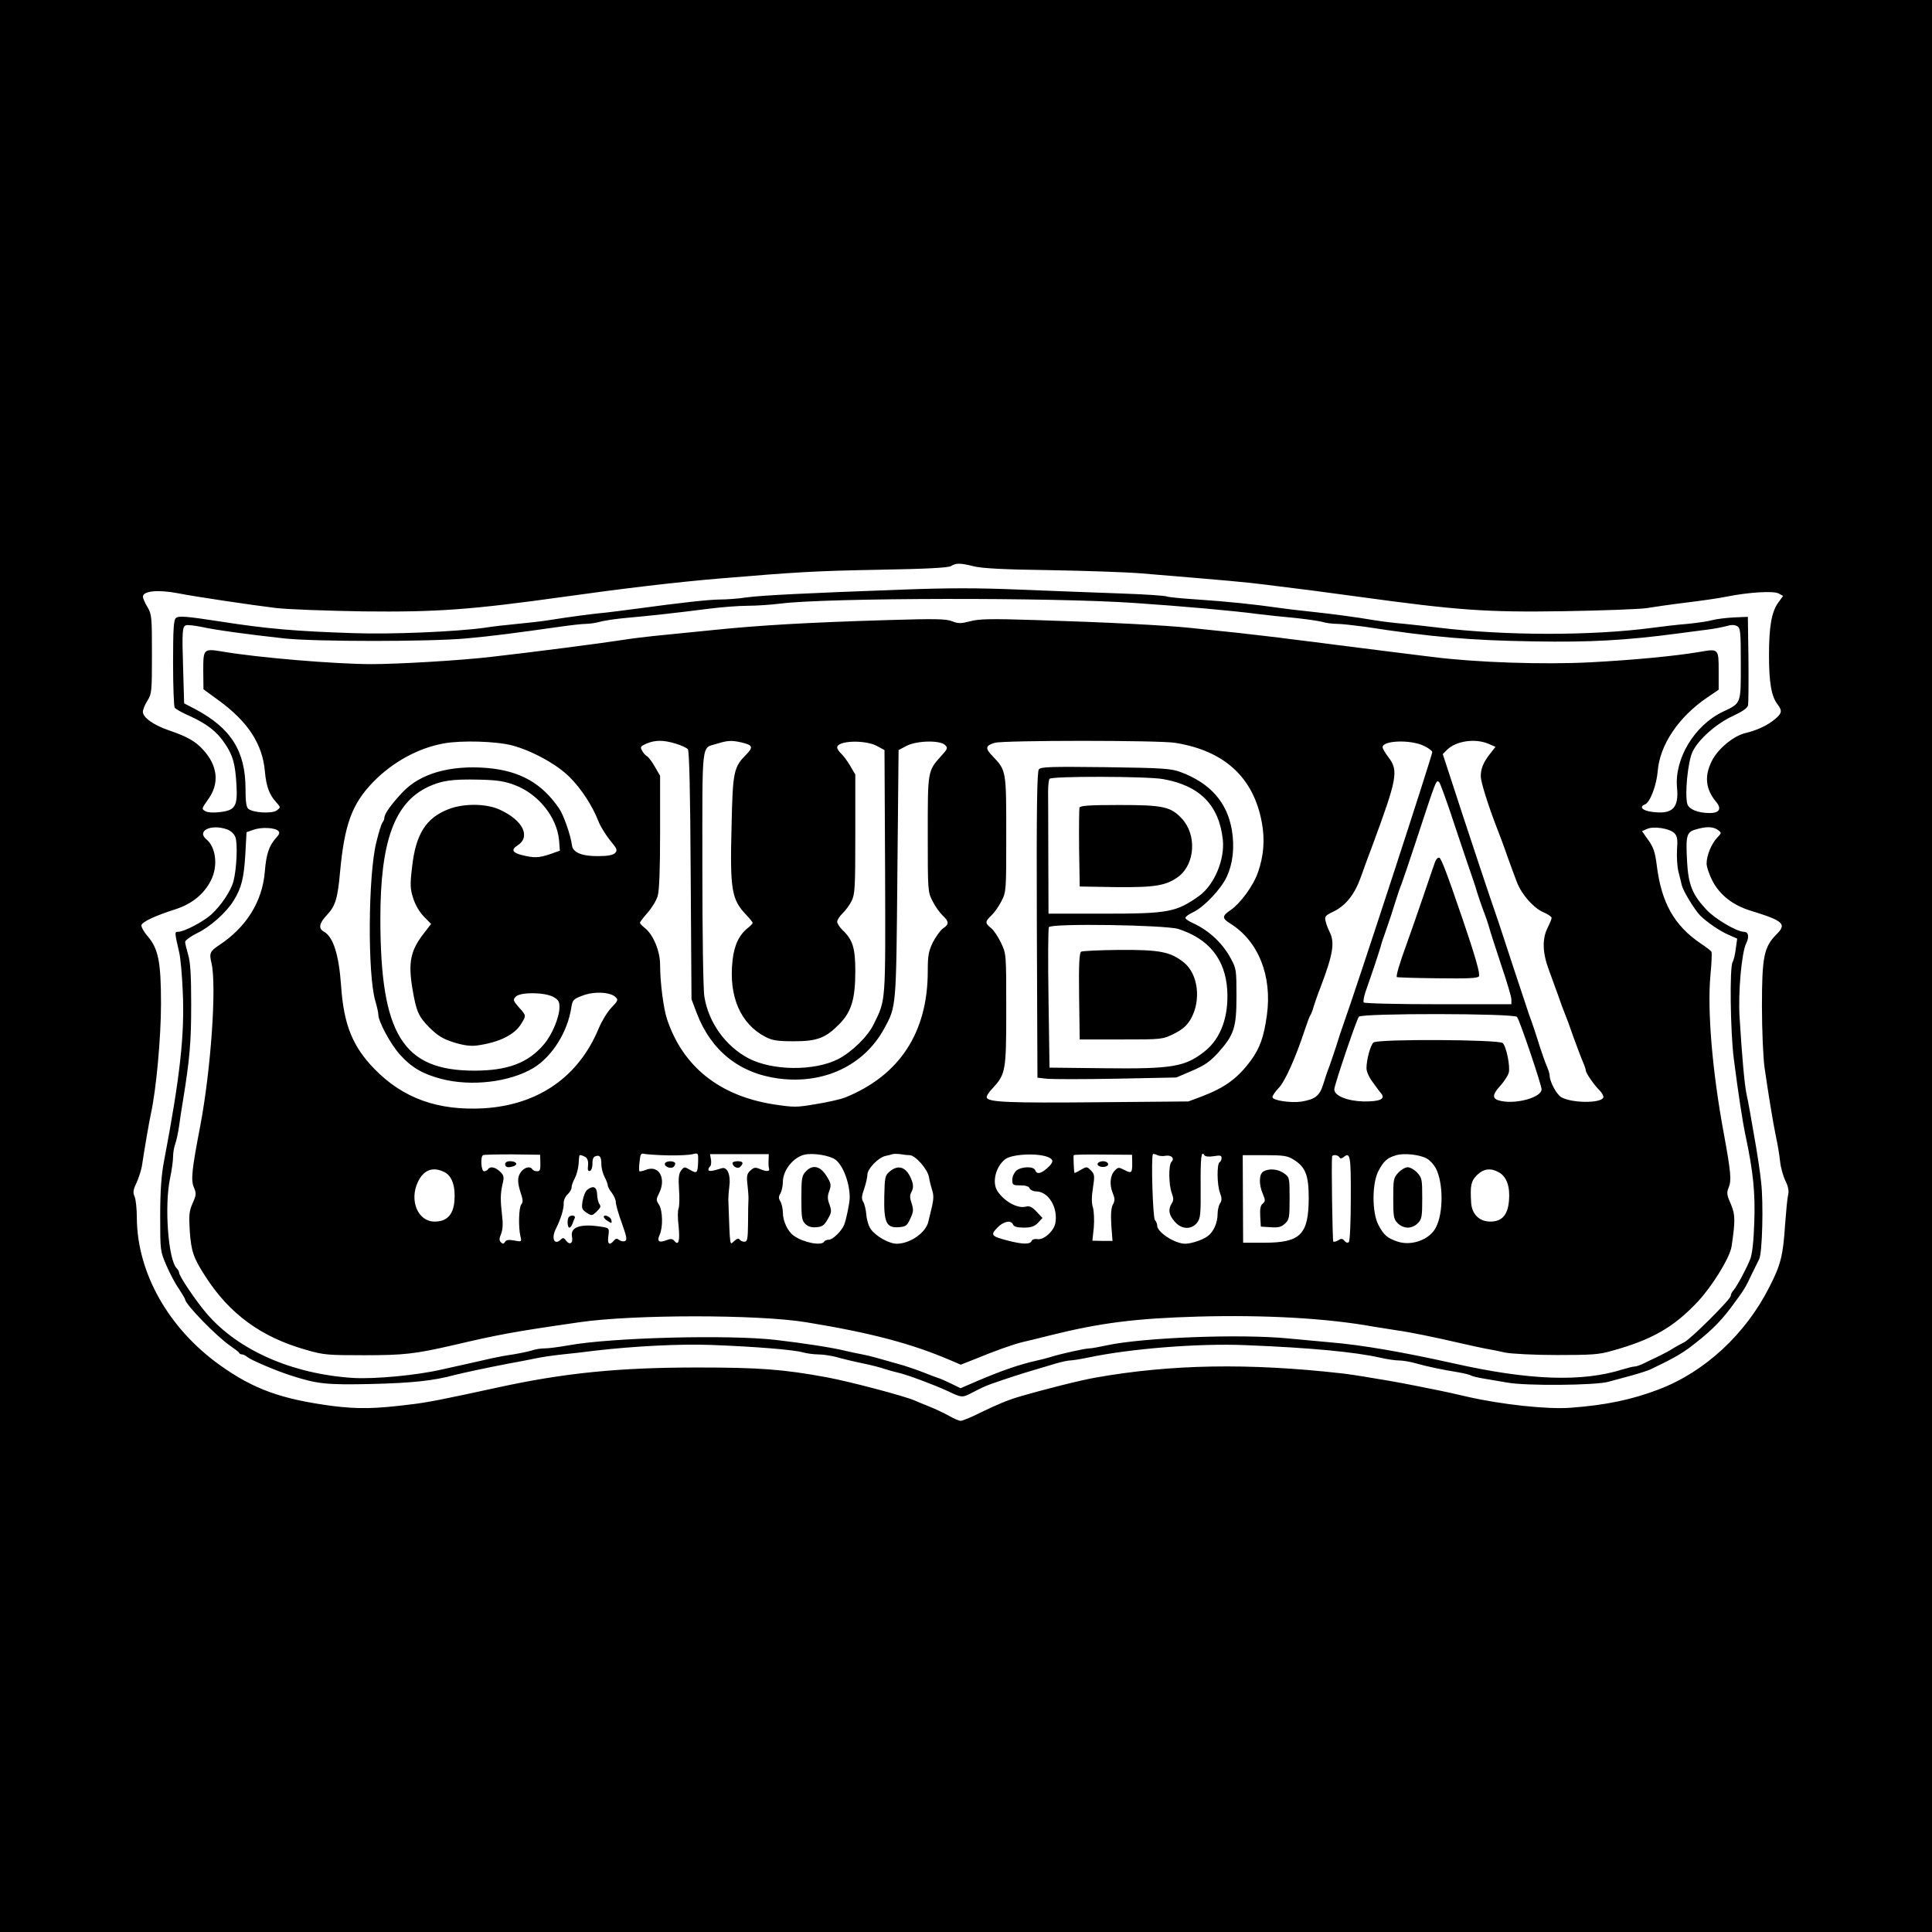
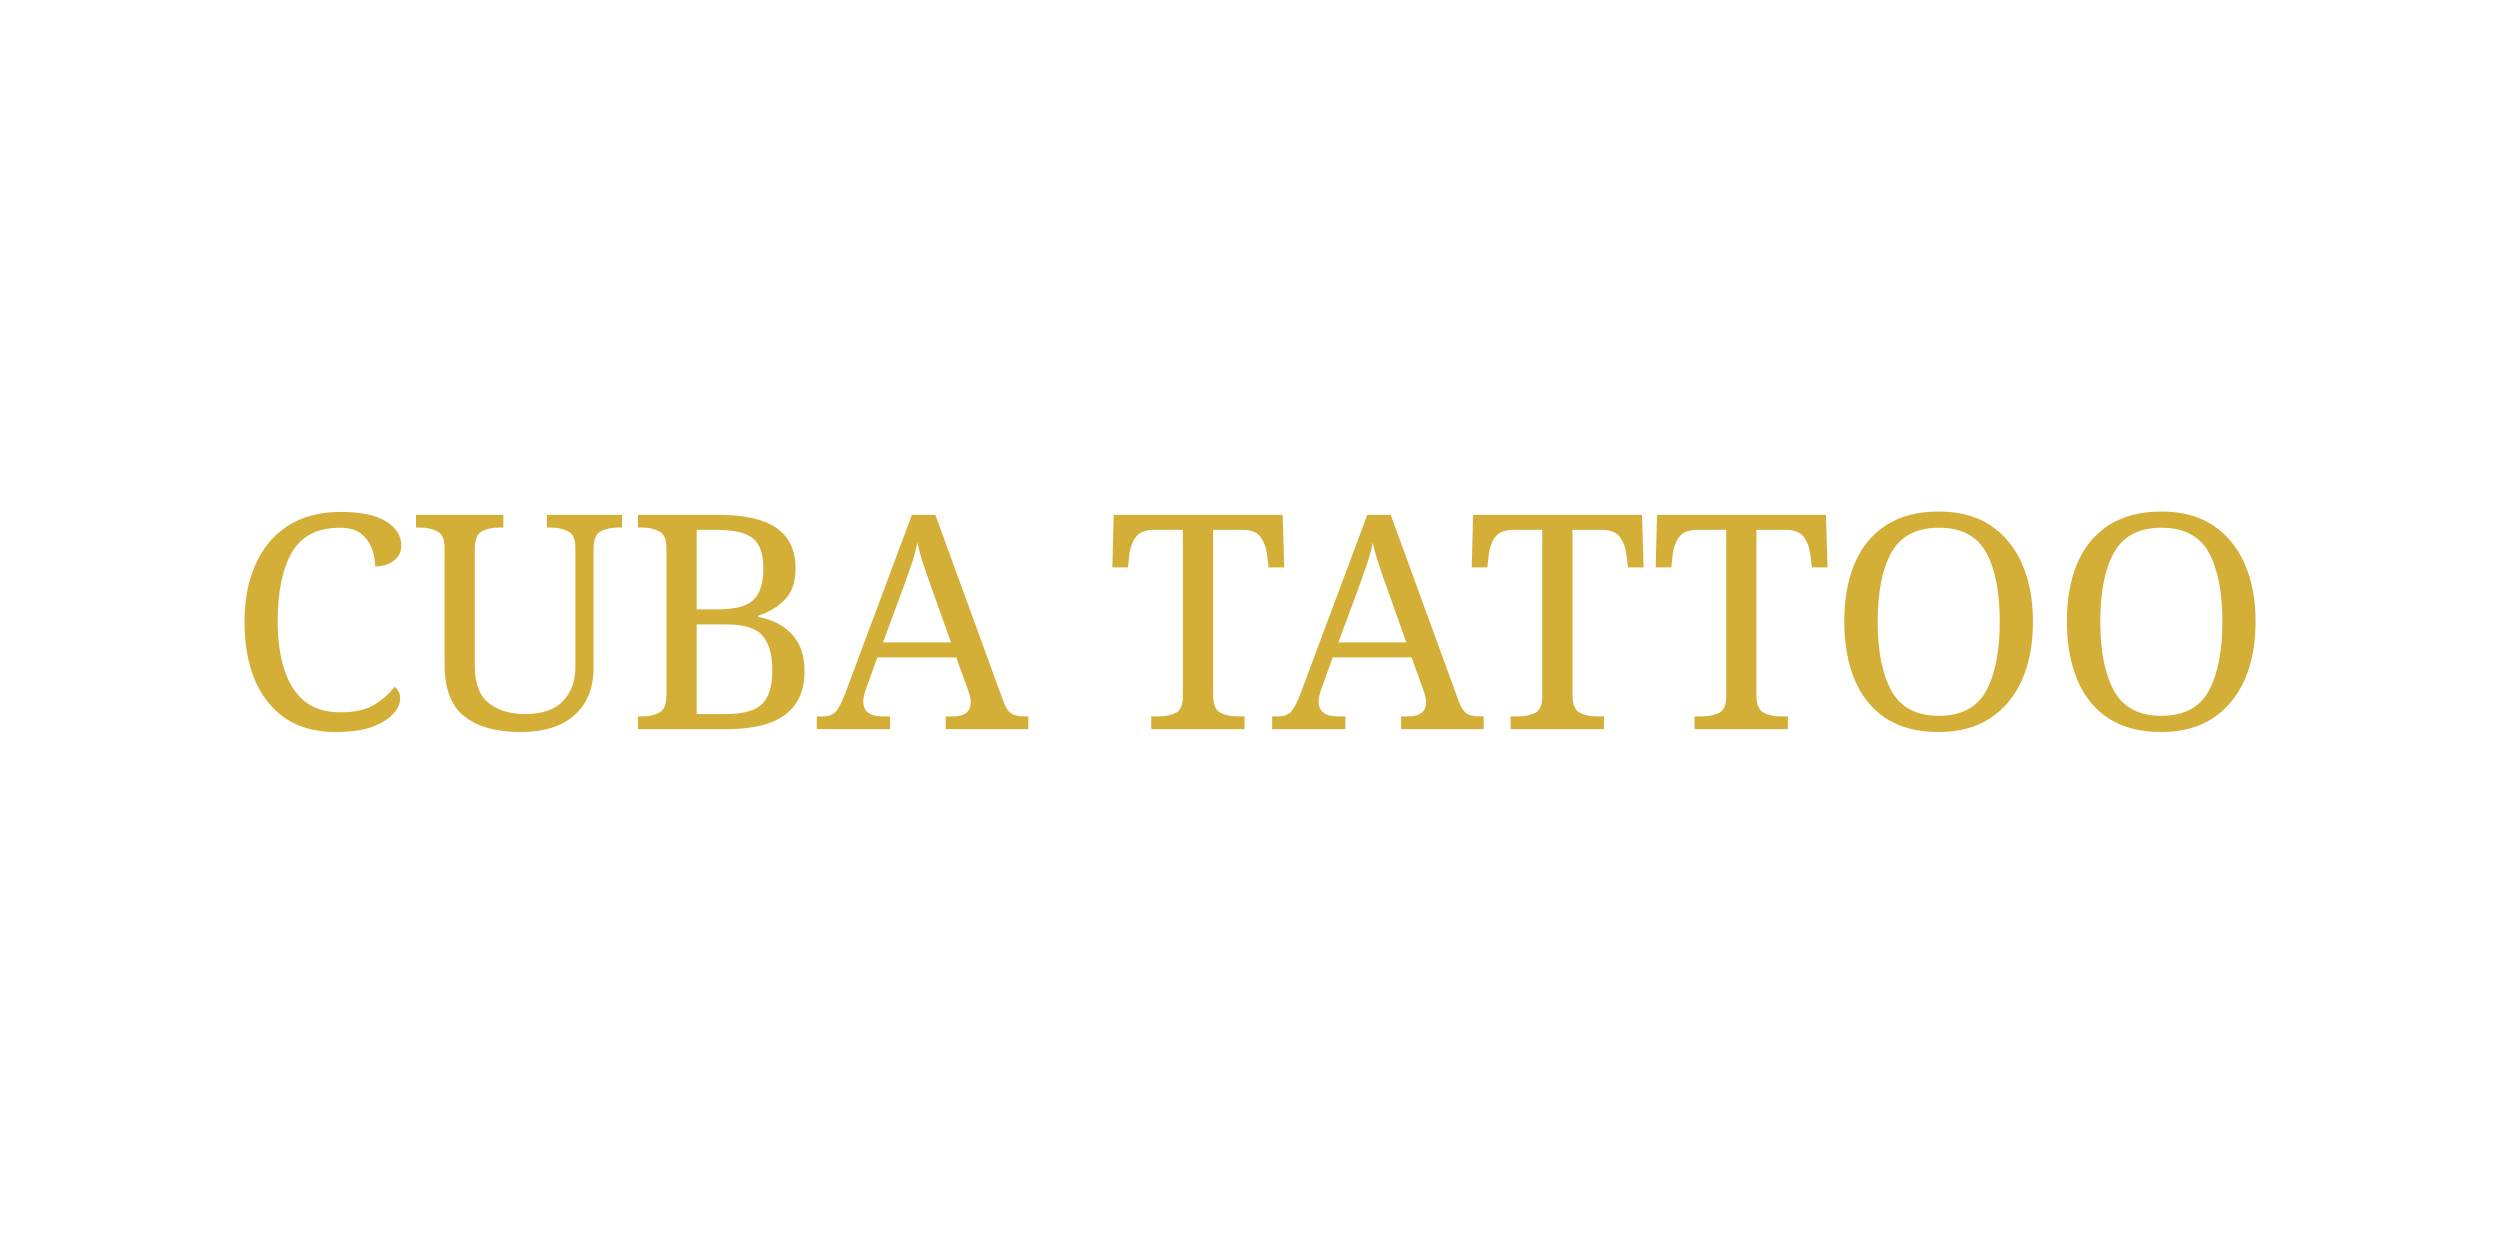
- <svg xmlns="http://www.w3.org/2000/svg" version="1.0" width="960pt" height="960pt" viewBox="0 0 960 960" preserveAspectRatio="xMidYMid meet">
-   <g transform="translate(0,960) scale(0.1,-0.1)" fill="#000000" stroke="none">
-     <path d="M0 4800 l0 -4800 4800 0 4800 0 0 4800 0 4800 -4800 0 -4800 0 0 -4800z m4839 1986 c40 -10 148 -16 376 -19 176 -3 381 -10 455 -16 432 -36 516 -43 625 -57 149 -18 318 -40 455 -59 495 -68 635 -78 1021 -72 189 3 373 10 409 15 36 6 126 19 200 28 74 9 166 22 203 30 105 21 230 29 255 15 l22 -12 -23 -32 c-34 -46 -47 -120 -47 -263 0 -134 12 -205 42 -243 25 -33 23 -45 -13 -75 -36 -30 -86 -54 -144 -68 -61 -14 -138 -78 -169 -139 -38 -76 -31 -140 21 -203 29 -34 17 -56 -31 -56 -60 0 -105 19 -112 46 -13 50 3 207 25 256 28 62 118 142 203 181 45 21 70 38 74 52 2 11 3 115 2 230 l-3 210 -70 -3 c-38 -2 -86 -8 -105 -13 -19 -6 -75 -14 -125 -19 -49 -4 -126 -13 -170 -19 -306 -41 -734 -40 -1065 0 -47 6 -123 14 -170 19 -47 4 -114 12 -150 18 -87 15 -207 31 -310 42 -47 5 -119 13 -160 19 -133 19 -262 32 -408 42 -79 5 -148 12 -154 15 -6 4 -108 11 -227 15 -119 4 -343 13 -499 19 -214 9 -358 9 -595 0 -464 -17 -694 -28 -772 -39 -38 -6 -97 -10 -130 -10 -57 -1 -179 -14 -415 -46 -58 -8 -125 -16 -150 -19 -50 -4 -180 -21 -279 -37 -36 -6 -108 -14 -160 -19 -53 -5 -125 -13 -161 -19 -141 -20 -469 -34 -655 -27 -283 9 -432 22 -655 57 -176 27 -212 30 -226 18 -11 -9 -14 -54 -14 -223 0 -116 4 -216 8 -222 4 -7 38 -26 75 -42 86 -39 137 -79 176 -139 39 -58 50 -100 56 -203 6 -106 -6 -126 -80 -135 -32 -4 -61 -3 -74 4 -20 11 -20 12 14 60 57 79 47 169 -29 249 -36 39 -78 63 -167 93 -76 26 -129 64 -129 92 0 11 10 36 23 56 21 34 22 46 22 231 0 184 -1 197 -22 233 -13 21 -23 45 -23 52 0 29 77 36 175 17 86 -17 362 -58 485 -73 58 -7 254 -14 435 -17 367 -4 534 8 1000 73 291 41 553 72 765 90 395 33 479 38 800 44 235 4 341 10 355 18 26 16 46 16 114 -1z m796 -182 c238 -16 496 -39 615 -55 41 -5 122 -14 180 -19 58 -6 121 -15 140 -20 19 -6 53 -10 75 -10 21 0 82 -7 135 -14 336 -52 526 -68 840 -73 281 -5 459 5 715 39 44 6 109 14 145 19 36 4 80 13 99 18 22 7 40 7 52 0 17 -9 19 -24 19 -188 0 -201 3 -194 -90 -238 -141 -68 -240 -233 -227 -376 10 -103 -23 -135 -125 -121 -47 6 -65 25 -34 37 25 10 57 94 63 164 10 131 103 270 246 367 l57 39 0 94 c0 110 -1 110 -93 94 -122 -21 -335 -41 -545 -52 -234 -12 -568 -1 -787 27 -142 17 -318 40 -470 59 -60 8 -164 21 -230 29 -66 9 -183 22 -260 31 -77 8 -185 19 -240 25 -123 13 -413 28 -770 39 -220 7 -280 6 -324 -6 -47 -12 -60 -12 -90 0 -30 12 -83 13 -316 6 -404 -12 -642 -26 -875 -50 -113 -11 -243 -24 -290 -29 -47 -5 -114 -13 -150 -19 -94 -15 -455 -62 -660 -85 -154 -18 -462 -36 -595 -36 -177 0 -561 32 -737 62 -97 16 -98 15 -98 -94 l1 -93 74 -54 c146 -106 219 -217 231 -352 7 -78 22 -118 58 -157 21 -24 21 -24 1 -39 -23 -17 -117 -12 -141 8 -10 8 -14 35 -14 98 0 189 -72 303 -251 398 l-54 28 -5 170 c-6 190 -4 211 14 218 7 3 42 -1 77 -8 68 -15 219 -36 409 -57 152 -17 731 -17 910 0 132 12 252 28 456 57 56 8 117 15 135 15 19 0 50 5 69 10 19 6 80 15 135 20 112 10 234 23 405 45 63 8 151 15 195 15 44 0 118 5 165 11 230 29 1349 31 1755 3z m-3090 -708 c98 -26 222 -94 284 -156 59 -58 116 -146 145 -222 10 -25 36 -67 57 -93 36 -43 38 -50 25 -64 -11 -10 -36 -15 -83 -15 -81 -1 -127 18 -131 54 -6 49 -42 152 -64 183 -86 126 -195 187 -358 201 -185 15 -333 -28 -420 -121 -55 -58 -90 -107 -90 -126 0 -7 -4 -17 -9 -23 -5 -5 -19 -49 -31 -99 -41 -163 -44 -658 -5 -789 8 -27 15 -58 15 -68 0 -34 61 -147 107 -198 57 -64 114 -97 206 -121 149 -39 340 -16 457 54 94 57 171 180 189 302 6 36 10 41 56 58 57 22 139 18 164 -8 14 -13 11 -19 -21 -52 -20 -21 -48 -67 -63 -103 -100 -241 -300 -380 -570 -397 -228 -13 -402 49 -545 196 -108 111 -152 220 -165 411 -11 157 -39 245 -86 271 -28 15 -23 42 16 83 42 45 53 82 65 216 22 234 59 336 165 445 97 99 223 168 350 191 87 16 260 11 340 -10z m812 9 c28 -8 55 -21 61 -28 7 -8 12 -216 14 -627 l4 -615 26 -69 c71 -186 211 -299 406 -325 226 -30 426 65 526 249 60 110 59 101 65 769 l6 614 40 21 c50 26 166 29 191 4 15 -14 13 -19 -19 -54 -68 -76 -67 -73 -67 -389 0 -282 0 -286 24 -333 13 -26 36 -58 50 -71 32 -30 33 -44 2 -64 -13 -9 -35 -40 -50 -68 -22 -46 -26 -66 -26 -145 0 -305 -141 -519 -412 -628 -21 -8 -85 -23 -142 -32 -100 -17 -109 -17 -215 -1 -267 43 -447 187 -526 421 -18 53 -35 183 -35 272 0 68 -34 150 -76 183 -13 10 -24 22 -24 26 0 4 17 26 38 50 21 24 44 61 50 83 8 26 12 133 12 318 l0 279 -26 45 c-14 25 -32 49 -40 53 -7 4 -19 17 -24 28 -10 17 -7 21 22 34 43 18 83 19 145 0z m327 6 c55 -13 60 -23 27 -57 -66 -67 -70 -84 -76 -363 -8 -313 0 -361 74 -438 17 -18 31 -35 31 -39 0 -3 -11 -15 -24 -25 -43 -34 -68 -86 -76 -161 -20 -179 39 -315 163 -380 35 -18 59 -22 142 -22 116 0 159 16 229 89 57 59 76 123 76 259 0 116 -13 157 -64 205 -14 14 -26 32 -26 41 0 9 12 27 26 41 14 13 35 41 45 61 17 34 19 62 19 333 l0 296 -25 43 c-14 24 -34 51 -45 61 -11 10 -20 24 -20 31 0 34 136 39 196 8 l39 -21 3 -604 c2 -658 4 -635 -56 -757 -30 -63 -110 -140 -178 -175 -119 -60 -327 -58 -446 5 -113 60 -198 178 -218 306 -6 31 -10 319 -10 638 0 645 -6 594 71 618 54 17 73 18 123 7z m2155 -2 c245 -39 390 -172 431 -396 16 -86 9 -167 -19 -247 -23 -67 -86 -153 -136 -188 -43 -29 -44 -41 -2 -67 140 -87 209 -260 182 -456 -15 -108 -35 -164 -80 -225 -65 -88 -128 -134 -243 -178 l-67 -25 -450 -4 c-438 -4 -544 0 -552 23 -2 7 10 27 28 45 66 72 69 84 69 392 0 278 0 278 -26 332 -14 30 -36 63 -50 74 -30 24 -30 32 2 62 14 13 37 45 50 71 24 47 24 51 24 333 0 317 0 316 -67 387 -39 40 -37 53 10 67 45 13 817 13 896 0z m1236 -15 c20 -9 39 -23 42 -30 3 -9 -371 -1156 -447 -1369 -6 -16 -20 -59 -31 -95 -12 -36 -27 -81 -34 -100 -8 -19 -21 -59 -30 -88 -18 -58 -41 -75 -110 -86 -50 -7 -137 5 -142 21 -2 6 11 26 29 45 32 32 84 146 134 298 10 30 21 60 25 65 4 6 12 26 17 45 6 19 20 60 32 90 64 168 74 227 46 281 -7 14 -16 37 -19 51 -6 24 -2 29 38 48 62 30 106 85 137 172 14 40 40 111 58 158 122 330 130 370 80 436 -16 21 -30 44 -30 51 0 34 139 39 205 7z m319 11 l37 -16 -29 -37 c-32 -41 -45 -74 -44 -112 1 -27 35 -137 75 -241 14 -35 40 -104 57 -154 18 -49 39 -108 48 -130 24 -61 81 -125 129 -147 24 -10 43 -23 43 -29 0 -5 -9 -27 -20 -49 -27 -54 -26 -122 5 -206 14 -38 35 -96 47 -129 11 -33 26 -73 33 -90 7 -16 27 -70 44 -120 18 -49 39 -105 47 -123 8 -18 14 -37 14 -42 0 -12 40 -70 68 -98 13 -13 21 -29 19 -35 -10 -30 -157 -29 -209 1 -24 14 -58 78 -58 109 0 7 -6 27 -14 45 -8 18 -23 62 -35 98 -22 71 -40 124 -52 155 -4 11 -39 117 -78 235 -76 232 -76 233 -120 360 -16 47 -75 224 -131 394 l-101 309 21 21 c44 44 138 58 204 31z m-4836 -206 c117 -44 210 -160 220 -275 l4 -51 -48 -17 c-56 -19 -80 -20 -140 -5 -48 12 -55 27 -24 47 69 43 30 125 -85 178 -67 32 -181 33 -257 3 -111 -43 -162 -124 -180 -284 -11 -91 -10 -111 5 -158 10 -32 31 -69 53 -91 l36 -37 -40 -52 c-62 -82 -74 -140 -53 -268 19 -113 30 -140 85 -195 43 -42 66 -56 122 -74 50 -15 82 -19 114 -15 110 15 187 53 220 108 25 41 26 40 -12 82 -29 34 -30 37 -15 53 24 23 141 22 185 -1 26 -14 32 -23 32 -51 0 -50 -37 -139 -78 -186 -78 -92 -180 -130 -345 -130 -356 0 -467 180 -467 756 0 383 70 575 237 654 68 32 122 39 253 36 92 -2 128 -8 178 -27z m4677 -220 c41 -123 80 -237 86 -254 6 -16 14 -43 19 -60 5 -16 18 -55 29 -85 12 -30 26 -71 31 -90 5 -19 32 -102 59 -184 28 -82 51 -159 51 -172 l0 -24 -364 0 c-203 0 -367 4 -370 9 -3 5 1 28 9 52 8 24 27 78 41 119 14 41 29 89 34 105 4 17 14 46 21 65 27 78 37 108 53 160 9 30 23 71 31 90 7 19 37 107 66 195 109 331 105 323 121 307 5 -5 43 -110 83 -233z m-6107 0 c17 -6 35 -22 41 -37 13 -30 7 -161 -9 -221 -13 -49 -61 -120 -111 -166 -41 -36 -134 -85 -164 -85 -18 0 -18 -1 6 -105 6 -27 14 -113 17 -190 10 -214 -12 -419 -94 -850 -12 -63 -18 -143 -18 -265 0 -174 0 -176 30 -246 17 -40 45 -93 63 -118 17 -26 31 -50 31 -53 0 -23 156 -184 225 -231 22 -15 42 -30 43 -34 2 -5 9 -8 15 -8 6 0 18 -6 26 -13 18 -15 140 -67 211 -90 135 -44 179 -49 406 -44 202 5 308 16 414 45 44 11 160 36 265 56 44 8 107 20 140 27 33 7 92 15 130 19 39 4 113 12 165 19 192 22 419 34 575 28 216 -8 412 -24 455 -37 19 -5 53 -10 76 -10 22 0 63 -6 90 -13 27 -8 85 -22 129 -31 44 -9 94 -22 110 -28 17 -5 46 -14 65 -18 49 -11 184 -62 251 -93 66 -32 71 -32 112 -11 54 28 66 34 104 48 68 24 157 53 213 69 30 9 78 23 107 32 28 8 60 15 70 15 10 0 50 6 88 14 211 45 555 72 785 62 326 -13 542 -34 667 -62 34 -8 77 -14 94 -14 18 0 55 -6 83 -14 56 -16 132 -32 213 -45 28 -5 57 -12 63 -16 6 -4 36 -11 68 -16 31 -5 82 -14 112 -19 90 -17 439 -14 502 4 29 8 82 22 118 32 36 10 76 23 90 29 105 50 149 75 193 107 97 73 150 124 206 198 69 93 74 101 106 170 15 30 31 63 36 73 16 28 22 281 10 382 -5 50 -17 128 -25 175 -29 167 -37 216 -48 265 -10 51 -22 183 -34 378 -8 123 10 326 33 370 16 33 11 57 -12 57 -34 0 -142 63 -185 109 -70 74 -91 125 -97 240 -7 130 -3 147 45 160 51 15 85 14 108 -3 19 -14 19 -15 -3 -38 -29 -30 -53 -89 -53 -129 0 -17 14 -57 30 -88 37 -69 100 -118 185 -145 169 -52 185 -67 131 -120 -61 -62 -71 -111 -71 -356 0 -118 6 -255 13 -305 18 -125 41 -268 57 -345 8 -36 17 -90 20 -120 3 -30 15 -74 27 -98 14 -29 18 -51 13 -70 -4 -15 -10 -81 -15 -147 -10 -153 -21 -199 -78 -310 -118 -234 -321 -422 -550 -509 -134 -51 -262 -78 -437 -91 -115 -9 -345 16 -515 55 -52 12 -113 26 -135 30 -168 34 -214 43 -325 61 -69 12 -143 23 -165 25 -462 52 -847 45 -1220 -21 -75 -13 -258 -59 -380 -95 -56 -16 -110 -39 -193 -79 -45 -23 -90 -41 -98 -41 -9 0 -34 11 -57 24 -23 13 -67 34 -97 46 -30 12 -64 26 -75 31 -53 23 -323 94 -435 115 -218 40 -334 49 -645 49 -391 0 -662 -27 -995 -100 -258 -56 -346 -74 -425 -83 -182 -23 -266 -24 -395 -8 -253 34 -389 83 -555 201 -257 183 -413 459 -415 732 0 45 -5 93 -11 107 -9 20 -8 32 9 68 11 24 23 61 27 83 12 81 36 221 45 262 26 117 50 377 50 545 0 209 -13 275 -68 338 -19 22 -32 47 -29 54 7 17 69 46 166 77 85 27 145 76 180 146 35 70 24 163 -23 202 -51 42 22 78 102 50z m255 -8 c8 -8 5 -17 -10 -33 -36 -40 -50 -81 -57 -168 -12 -149 -91 -277 -228 -367 -45 -30 -49 -40 -37 -89 26 -114 -3 -530 -56 -809 -42 -217 -47 -269 -32 -304 13 -31 13 -38 -6 -80 -17 -39 -19 -58 -14 -139 7 -99 18 -132 76 -222 120 -188 278 -304 501 -367 89 -26 108 -27 290 -27 195 0 251 6 438 49 231 54 299 67 632 115 268 39 886 39 1125 0 324 -53 524 -106 720 -190 l49 -21 66 26 c104 43 192 74 240 86 19 4 80 19 135 33 253 63 426 85 739 94 332 9 639 -8 871 -50 33 -5 87 -14 120 -19 59 -8 182 -33 320 -65 39 -9 90 -20 115 -25 25 -4 70 -13 100 -20 31 -6 143 -12 255 -12 173 0 210 2 275 21 199 55 307 117 427 245 73 79 158 217 167 273 19 127 19 159 -4 212 -20 45 -21 56 -10 82 14 35 11 74 -24 265 -58 311 -83 615 -67 789 6 59 8 112 5 117 -3 5 -26 23 -52 40 -133 90 -197 203 -220 392 -8 63 -16 87 -42 123 l-31 44 25 11 c32 15 112 3 136 -21 14 -14 17 -30 13 -82 -2 -36 1 -85 7 -109 6 -24 14 -55 17 -69 7 -28 64 -122 91 -149 33 -33 97 -77 141 -96 l43 -19 -7 -50 c-3 -27 -10 -57 -16 -67 -15 -28 -11 -342 6 -479 22 -170 43 -312 60 -390 37 -176 47 -277 42 -421 -3 -96 -10 -158 -20 -185 -19 -48 -64 -132 -83 -155 -8 -8 -14 -21 -14 -28 0 -17 -202 -218 -232 -231 -13 -6 -36 -19 -53 -29 -16 -11 -50 -29 -75 -41 -25 -11 -58 -28 -73 -35 -16 -8 -36 -15 -44 -15 -8 0 -36 -7 -62 -15 -201 -63 -462 -54 -836 30 -256 57 -458 92 -615 105 -52 5 -144 13 -205 19 -240 24 -726 5 -906 -34 -37 -8 -75 -15 -85 -15 -21 0 -140 -26 -194 -43 -19 -6 -51 -14 -70 -18 -85 -19 -174 -50 -296 -102 l-81 -35 -47 23 c-27 13 -56 26 -65 28 -9 3 -41 15 -71 27 -30 12 -75 27 -100 35 -129 37 -168 48 -205 55 -22 4 -60 12 -85 18 -59 15 -207 38 -345 54 -233 27 -818 12 -1031 -27 -45 -8 -97 -15 -116 -15 -19 0 -48 -4 -64 -10 -16 -5 -58 -14 -94 -20 -36 -5 -83 -14 -105 -19 -22 -5 -74 -17 -115 -26 -41 -9 -102 -23 -135 -30 -125 -29 -332 -48 -439 -42 -303 19 -572 137 -729 320 -53 62 -137 186 -137 203 0 5 -5 15 -12 22 -42 42 -62 310 -33 447 8 38 15 87 15 107 0 20 5 49 11 65 6 15 14 55 19 88 4 33 13 89 19 125 34 209 41 291 41 478 0 147 -4 211 -15 248 -8 27 -15 56 -15 64 1 8 27 27 59 43 65 31 146 103 182 162 39 63 51 112 58 230 l6 110 35 12 c39 14 106 11 123 -6z m6155 -924 c13 -15 122 -338 122 -360 0 -39 -122 -74 -200 -58 -47 9 -48 29 -5 76 20 22 38 51 42 65 8 30 -12 130 -30 147 -17 18 -621 21 -642 3 -15 -12 -35 -85 -35 -128 0 -17 13 -46 33 -72 17 -24 36 -49 42 -56 19 -26 -12 -38 -90 -37 -80 2 -145 28 -145 60 0 21 110 345 122 361 15 18 771 17 786 -1z m-4853 -726 c1 -33 -2 -41 -16 -41 -10 0 -21 5 -24 10 -11 17 -39 10 -57 -14 -18 -25 -18 -51 1 -109 10 -29 10 -41 1 -52 -12 -15 -15 -112 -4 -158 7 -28 6 -28 -31 -21 -27 5 -40 3 -46 -7 -6 -11 -11 -11 -20 -2 -9 9 -9 19 1 42 8 21 10 50 5 89 -9 78 -9 110 2 158 9 36 7 44 -13 63 -23 22 -49 27 -59 11 -3 -5 -12 -10 -20 -10 -14 0 -19 71 -5 80 5 3 70 4 146 4 l138 -2 1 -41z m635 38 c52 -1 107 2 122 6 27 7 28 6 27 -36 -2 -59 -6 -62 -40 -42 -28 16 -29 16 -44 -2 -12 -16 -15 -37 -11 -95 3 -41 2 -83 -2 -94 -5 -10 -5 -50 0 -89 7 -73 0 -99 -21 -73 -9 11 -18 12 -41 3 -36 -14 -47 -5 -32 28 17 37 15 121 -4 150 -14 21 -14 26 0 54 38 73 2 143 -62 119 -17 -7 -33 -10 -35 -8 -2 3 -2 24 1 48 4 39 7 43 26 38 11 -2 64 -6 116 -7z m499 -24 c-1 -16 0 -34 2 -40 6 -16 -10 -18 -42 -5 -26 11 -32 10 -50 -6 -17 -16 -20 -26 -15 -69 3 -27 6 -61 5 -75 -1 -14 -2 -67 -2 -117 -1 -81 -3 -93 -19 -93 -9 0 -20 5 -23 11 -5 7 -14 4 -26 -7 -24 -21 -21 -42 -30 206 0 14 2 43 5 65 8 56 -10 99 -38 90 -47 -15 -66 -17 -66 -7 0 6 4 13 8 16 5 3 7 18 5 33 l-5 28 146 0 146 0 -1 -30z m332 3 c39 -29 73 -121 71 -193 -1 -26 -17 -104 -27 -130 -12 -31 -57 -75 -76 -75 -10 0 -21 -4 -24 -10 -14 -22 -104 -4 -151 30 -30 21 -54 73 -54 115 0 19 -6 44 -12 55 -10 16 -10 24 0 40 6 11 12 37 12 57 0 59 54 125 110 136 44 9 123 -5 151 -25z m369 22 c28 0 89 -69 96 -109 3 -20 11 -50 16 -66 8 -22 7 -45 -1 -80 -7 -28 -15 -61 -18 -75 -12 -55 -91 -110 -157 -110 -38 0 -102 36 -128 71 -11 14 -21 46 -23 71 -2 25 -9 55 -15 65 -10 15 -9 29 4 66 9 26 16 58 16 70 0 29 54 85 89 93 14 3 31 7 36 9 6 2 23 2 39 0 16 -3 36 -5 46 -5z m693 -12 c24 -12 21 -25 -10 -53 -32 -28 -51 -31 -59 -10 -8 21 -69 19 -94 -2 -11 -10 -20 -30 -20 -45 0 -26 3 -28 40 -28 27 0 43 -5 46 -15 4 -8 18 -15 33 -15 61 -1 109 -80 95 -158 -8 -40 -58 -85 -90 -79 -14 2 -25 -2 -28 -9 -7 -18 -44 -18 -120 2 -80 21 -86 27 -50 64 31 32 68 39 78 15 4 -10 20 -15 53 -15 37 0 53 6 71 24 l22 24 -29 31 c-24 25 -35 30 -55 25 -41 -10 -107 27 -140 78 -28 43 -8 122 39 158 36 27 171 32 218 8z m413 -25 c0 -52 -3 -55 -38 -37 -29 15 -32 15 -49 -3 -23 -23 -27 -70 -10 -111 11 -27 12 -37 1 -57 -9 -17 -11 -48 -8 -103 l6 -78 -50 0 -50 1 7 65 c3 36 1 81 -4 99 -8 24 -7 55 0 100 9 59 8 66 -10 85 -20 20 -22 20 -51 3 -16 -10 -31 -17 -31 -15 -3 7 -6 83 -4 88 2 3 68 4 147 3 l143 -1 1 -39z m165 34 c30 5 47 -13 30 -30 -15 -15 -14 -112 1 -154 10 -27 10 -38 0 -53 -18 -30 -15 -55 14 -89 33 -40 83 -43 112 -7 17 22 19 41 18 181 -1 147 3 181 19 154 5 -6 22 -8 46 -4 31 5 39 4 39 -9 0 -8 -4 -18 -10 -21 -14 -9 -13 -112 2 -152 10 -27 10 -38 0 -53 -7 -11 -12 -36 -12 -55 0 -39 -19 -84 -46 -105 -22 -19 -83 -40 -115 -40 -51 0 -139 57 -139 90 0 9 -5 21 -11 27 -11 11 -20 319 -10 328 2 3 11 0 20 -4 9 -5 28 -7 42 -4z m1299 -14 c15 -8 34 -29 44 -47 38 -72 39 -222 1 -295 -31 -61 -121 -94 -192 -70 -50 17 -68 33 -94 83 -32 61 -32 205 0 267 26 49 43 65 86 78 39 13 121 4 155 -16z m-4180 7 c9 -6 14 -21 12 -41 -3 -23 0 -30 10 -27 7 3 12 18 12 36 -1 19 4 33 13 36 23 9 31 -1 31 -38 0 -18 7 -47 16 -64 9 -17 16 -36 16 -42 0 -7 9 -23 20 -37 11 -14 20 -35 20 -47 0 -11 13 -58 30 -104 25 -70 27 -84 15 -89 -9 -3 -21 0 -29 6 -10 8 -16 8 -26 -4 -22 -26 -33 -17 -27 24 5 38 4 39 -32 45 -104 17 -158 0 -149 -48 7 -33 -10 -45 -29 -21 -10 15 -16 16 -25 7 -34 -34 -51 6 -24 56 23 46 38 96 37 123 -1 14 8 34 19 44 11 10 20 25 20 34 0 9 7 30 16 46 9 17 17 48 19 70 1 22 3 41 4 43 2 5 16 1 31 -8z m3516 -11 c61 -37 77 -78 77 -193 -1 -181 -41 -221 -222 -221 l-104 0 -1 218 -1 217 109 0 c92 0 114 -3 142 -21z m229 11 c5 -8 11 -7 21 0 33 28 37 8 36 -204 0 -115 -4 -212 -10 -218 -5 -5 -14 -3 -21 6 -10 12 -17 13 -31 3 -11 -6 -22 -9 -25 -6 -4 5 -10 388 -6 422 1 11 29 9 36 -3z m-4445 -75 c36 -19 54 -70 48 -143 -6 -69 -38 -102 -99 -102 -82 0 -126 104 -83 196 29 62 76 79 134 49z m5241 -2 c36 -22 53 -70 47 -139 -6 -72 -35 -104 -93 -104 -54 0 -92 37 -95 95 -5 84 -1 106 29 136 34 33 69 37 112 12z" />
-     <path d="M5162 5777 c-9 -11 -12 -193 -10 -773 l3 -759 45 -5 c25 -3 180 -3 345 0 l300 6 77 33 c60 25 89 45 128 87 82 91 94 126 94 284 0 127 -1 138 -27 185 -41 78 -109 141 -189 178 -21 9 -38 21 -38 26 0 6 17 18 38 28 54 25 139 115 167 175 32 69 40 149 26 234 -24 138 -107 232 -253 287 -48 18 -83 21 -374 25 -271 3 -322 2 -332 -11z m616 -48 c183 -32 279 -129 298 -300 11 -100 -42 -226 -118 -281 -114 -81 -153 -88 -475 -88 l-273 0 -1 278 c0 152 -1 300 -1 329 0 29 3 57 7 63 9 14 480 13 563 -1z m77 -745 c152 -49 233 -150 243 -302 8 -132 -31 -242 -112 -306 -97 -77 -160 -88 -501 -84 l-270 3 -5 343 c-3 189 -2 349 2 355 11 20 578 11 643 -9z" />
-     <path d="M5364 5587 c-2 -7 -3 -98 -2 -202 l3 -190 178 -3 c197 -2 252 7 314 53 82 64 90 208 15 288 -55 59 -94 67 -309 67 -148 0 -195 -3 -199 -13z" />
-     <path d="M5372 4871 c-9 -6 -12 -63 -10 -222 l3 -214 205 0 c205 0 205 0 263 28 43 22 63 39 83 72 54 93 38 226 -34 283 -67 53 -119 63 -319 62 -99 -1 -185 -5 -191 -9z" />
-     <path d="M7131 5318 c-5 -13 -32 -93 -61 -178 -29 -85 -66 -191 -82 -235 -34 -93 -52 -154 -47 -160 2 -2 93 -5 202 -6 152 -2 200 0 206 10 7 10 -20 104 -77 271 -80 235 -110 314 -120 318 -7 2 -16 -7 -21 -20z" />
-     <path d="M2510 3815 c0 -16 17 -19 44 -9 22 9 10 24 -20 24 -15 0 -24 -6 -24 -15z" />
-     <path d="M3305 3821 c-10 -17 31 -33 44 -17 6 7 8 16 4 19 -10 10 -41 8 -48 -2z" />
-     <path d="M3640 3821 c0 -18 26 -31 38 -19 19 19 14 28 -13 28 -14 0 -25 -4 -25 -9z" />
-     <path d="M4003 3778 c-19 -20 -21 -36 -21 -131 0 -95 2 -111 19 -128 14 -14 31 -19 56 -17 29 2 39 10 56 40 19 33 20 40 9 72 -11 28 -11 43 -1 69 10 30 9 37 -15 75 -31 49 -69 57 -103 20z" />
-     <path d="M4421 3779 c-23 -19 -25 -28 -27 -122 -3 -131 10 -159 71 -155 36 3 42 7 58 42 16 34 17 45 7 76 -10 29 -10 42 0 59 8 17 9 31 1 54 -24 67 -65 84 -110 46z" />
-     <path d="M5455 3820 c-8 -13 20 -24 41 -16 20 8 9 26 -16 26 -10 0 -22 -5 -25 -10z" />
-     <path d="M6948 3773 c-24 -26 -25 -35 -25 -128 0 -88 2 -103 21 -122 13 -14 33 -23 51 -23 18 0 38 9 51 23 19 19 21 34 21 122 0 93 -1 102 -25 128 -14 15 -35 27 -47 27 -12 0 -33 -12 -47 -27z" />
-     <path d="M2918 3688 c-9 -7 -19 -32 -23 -55 -6 -37 -4 -43 20 -59 25 -16 27 -16 50 6 19 18 22 26 14 36 -6 8 -11 29 -12 49 -1 38 -19 46 -49 23z" />
-     <path d="M2827 3553 c-10 -10 -8 -53 2 -53 5 0 11 8 15 18 3 9 9 23 12 30 6 12 -18 17 -29 5z" />
-     <path d="M3000 3553 c0 -4 9 -14 21 -21 18 -12 20 -11 17 5 -3 17 -38 32 -38 16z" />
-     <path d="M6278 3779 c-22 -12 -24 -63 -3 -112 13 -31 13 -36 -1 -48 -11 -9 -14 -27 -12 -63 l3 -51 49 -3 c38 -3 53 1 71 18 21 19 23 30 23 126 0 103 -1 105 -28 124 -30 22 -75 25 -102 9z" />
-   </g>
+ <svg xmlns="http://www.w3.org/2000/svg" viewBox="0 0 200 100">
+   <text x="50%" y="50%" text-anchor="middle" dominant-baseline="middle" font-family="serif" font-size="24" fill="#d4af37">CUBA TATTOO</text>
</svg>
